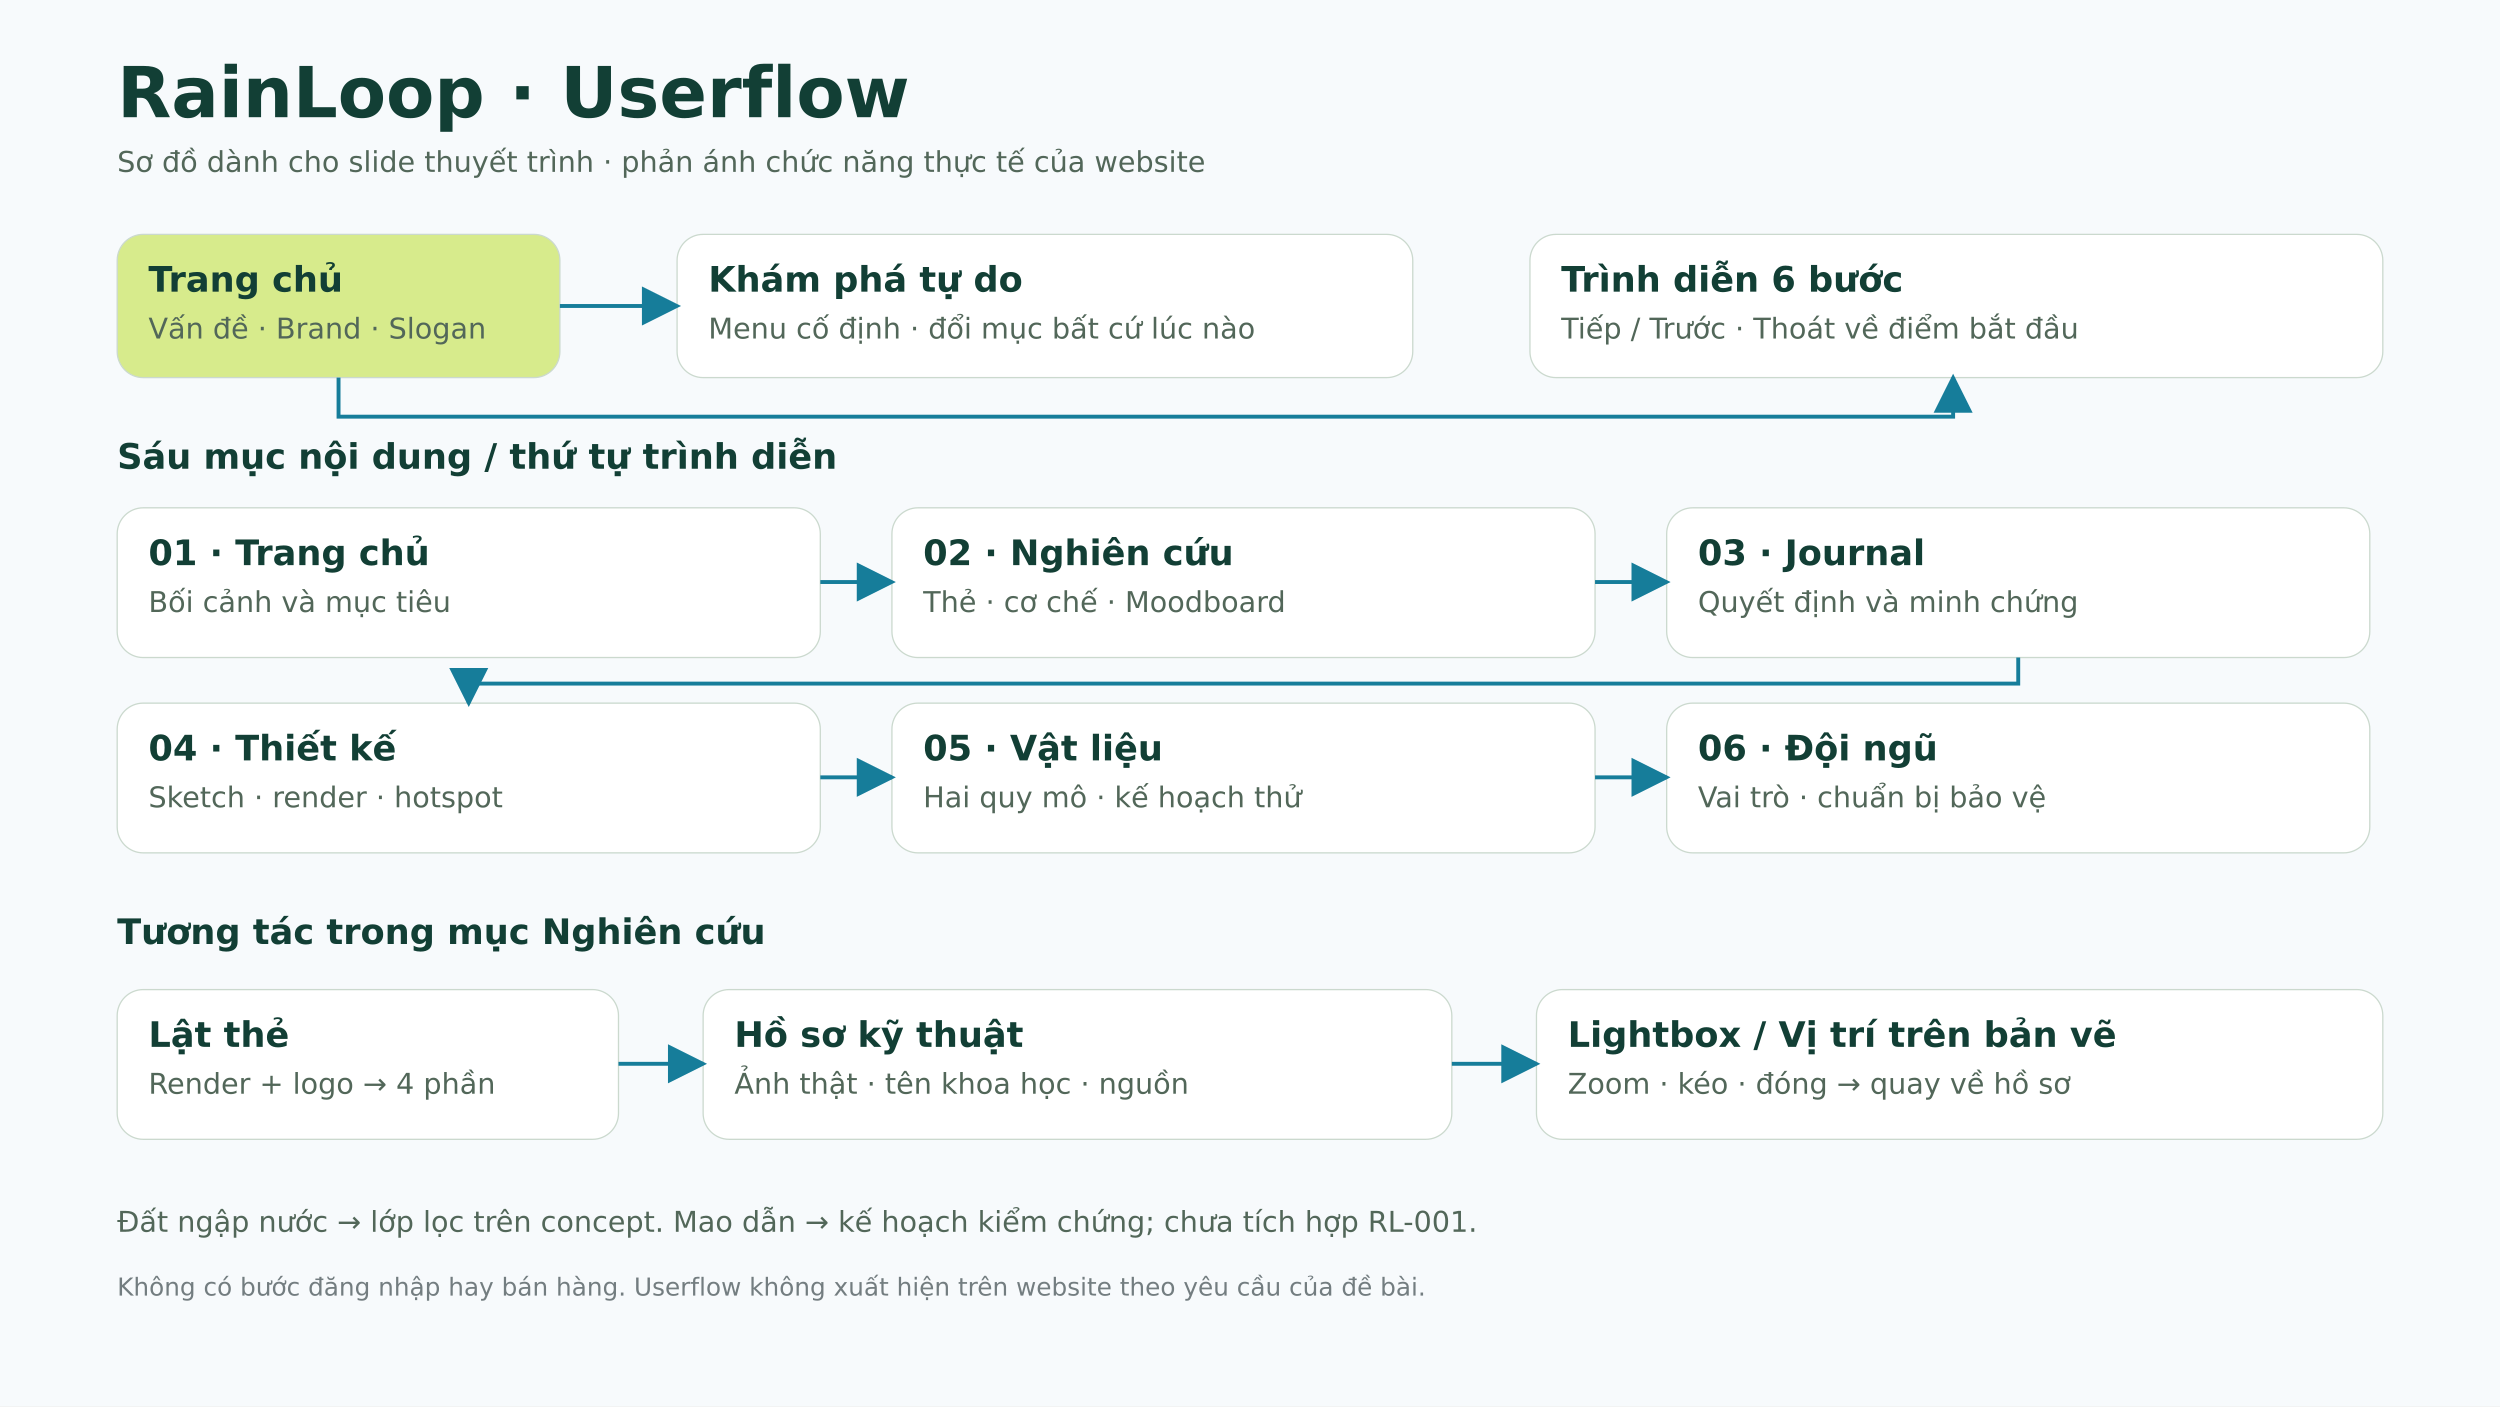
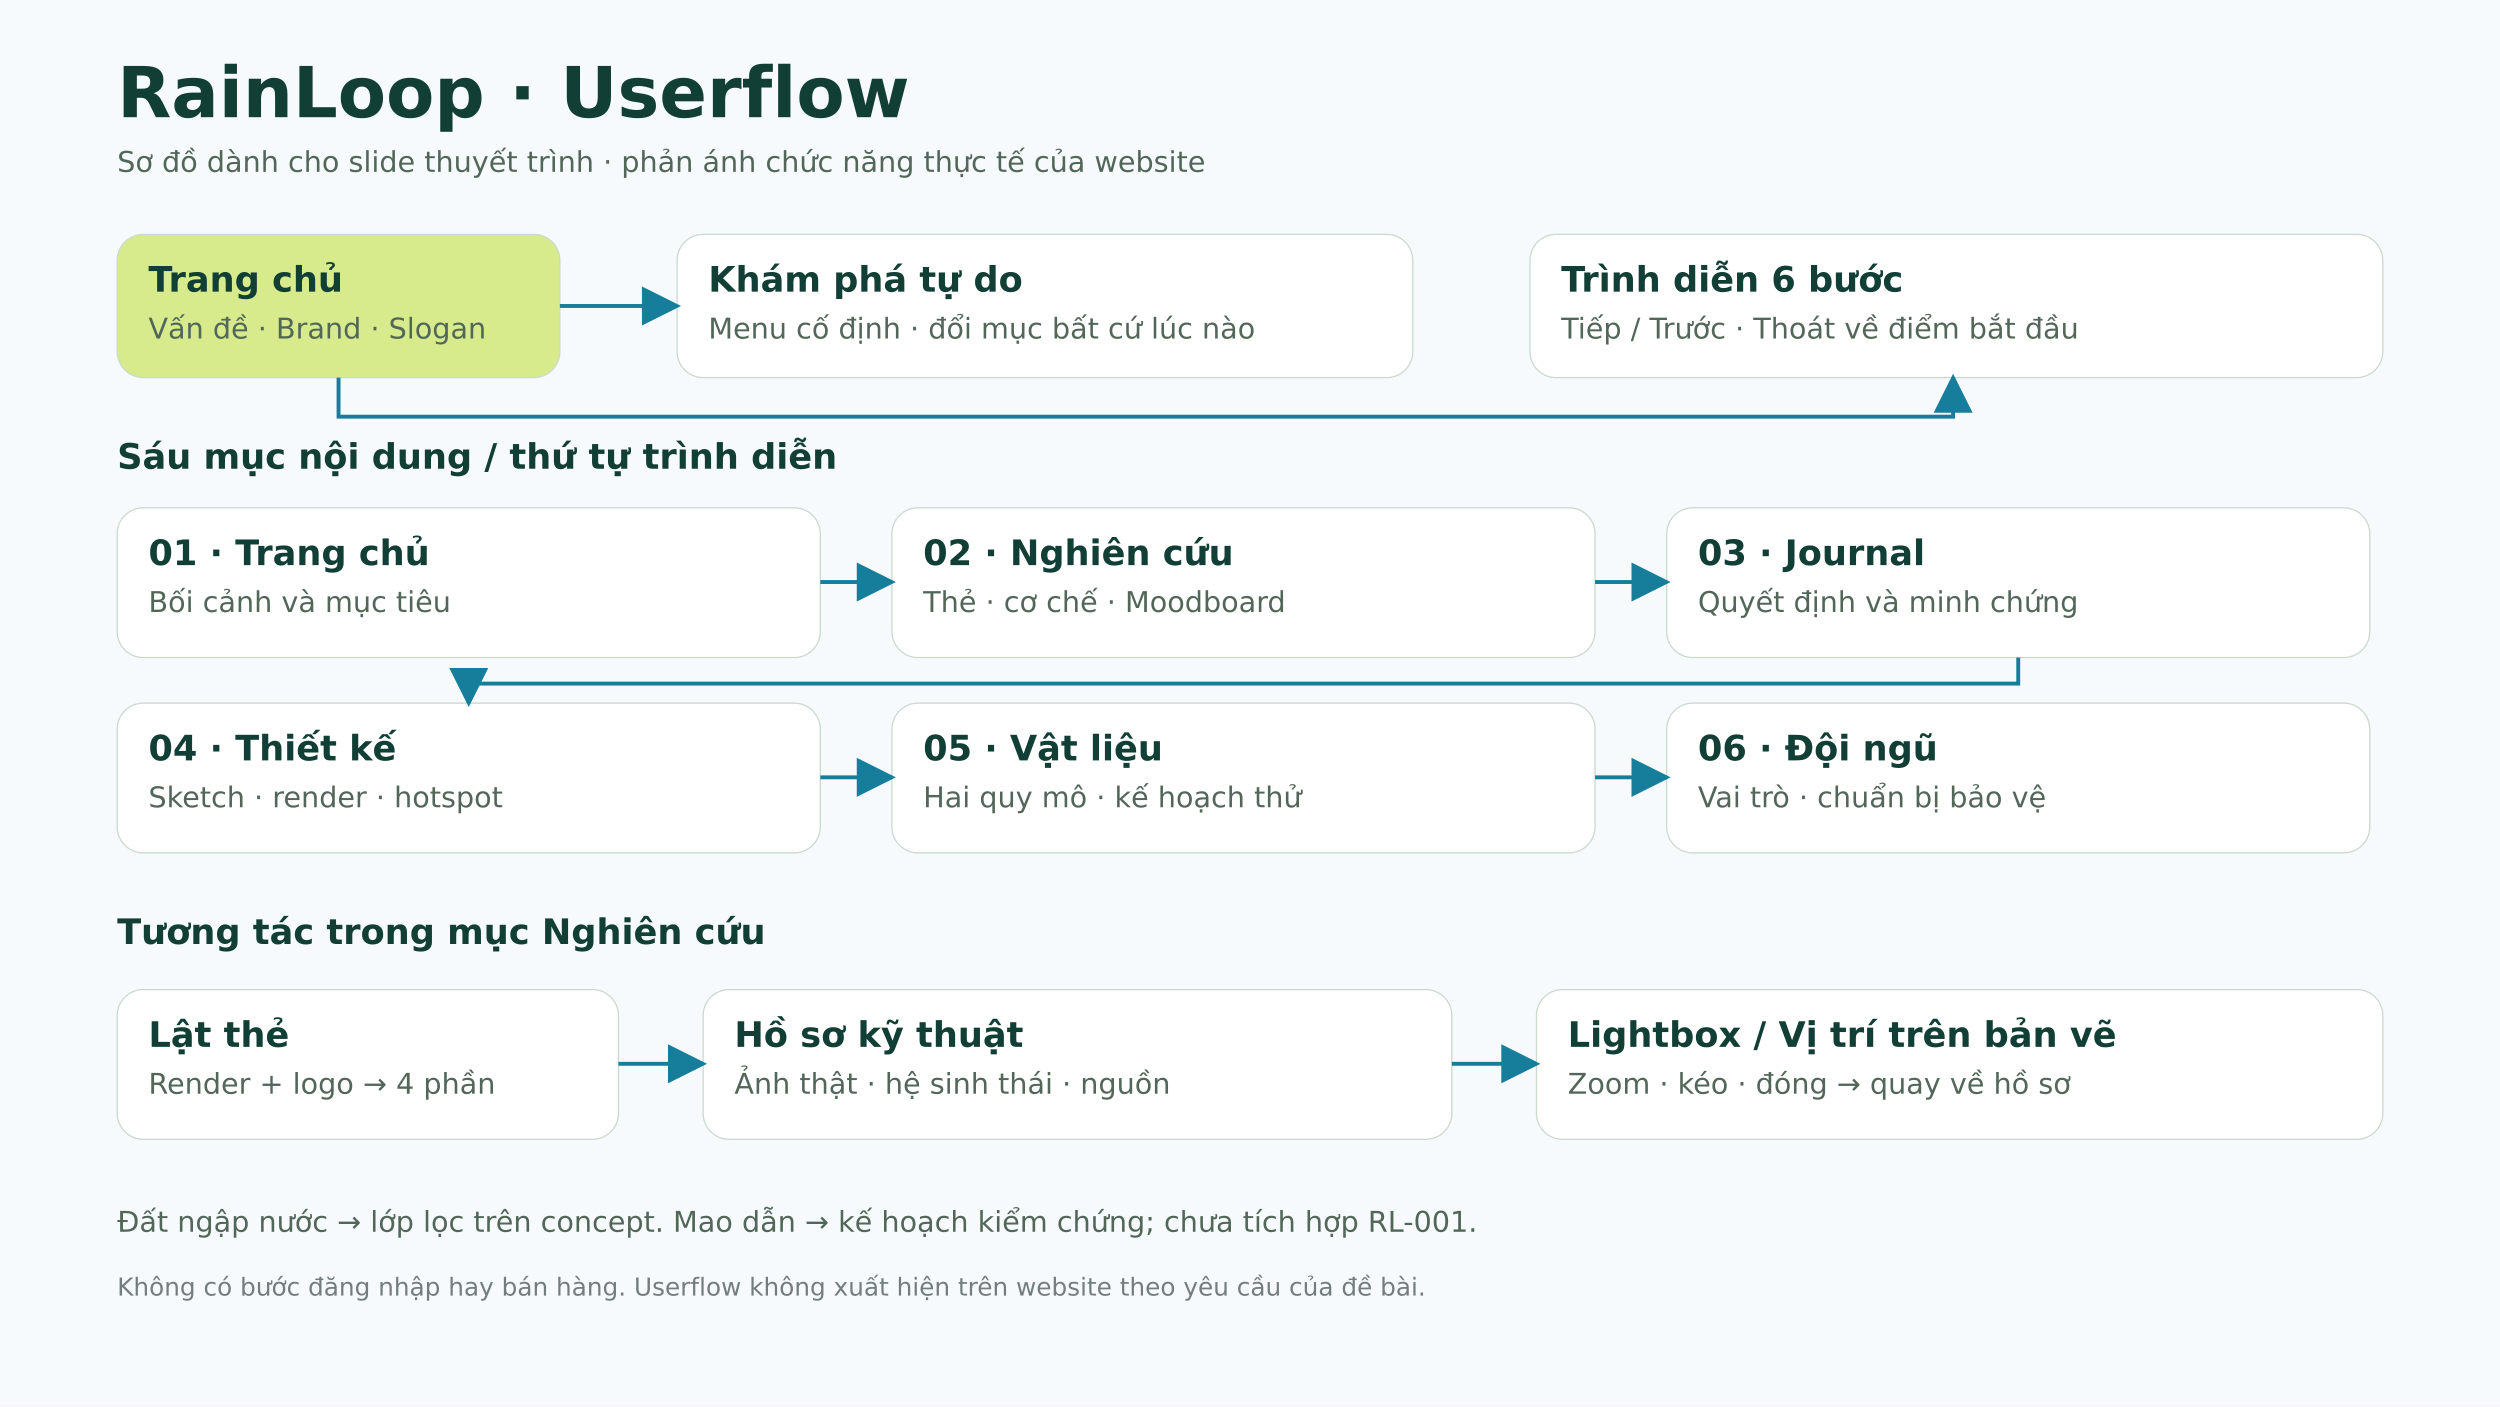
<svg xmlns="http://www.w3.org/2000/svg" width="1920" height="1080" viewBox="0 0 1920 1080" role="img" aria-labelledby="title desc">
  <defs>
    <marker id="arrow" markerWidth="10" markerHeight="10" refX="9" refY="5" orient="auto">
      <path d="M0 0 L10 5 L0 10" fill="#167D9A" />
    </marker>
  </defs>
  <rect width="1920" height="1080" fill="#F7FAFC" />
  <style>text{font-family:'Be Vietnam Pro','DejaVu Sans',sans-serif;fill:#123F35}.title{font-size:54px;font-weight:600}.label{font-size:27px;font-weight:600}.small{font-size:22px;fill:#526759}.meta{font-size:19px;fill:#737D80}.flow{stroke:#167D9A;stroke-width:3;fill:none;marker-end:url(#arrow)}</style>
  <text x="90" y="90" class="title">RainLoop · Userflow</text>
  <text x="90" y="132" class="small">Sơ đồ dành cho slide thuyết trình · phản ánh chức năng thực tế của website</text>
  <rect x="90" y="180" width="340" height="110" rx="20" fill="#D7EB8C" stroke="#CBD9CE" />
  <text x="114" y="224" class="label">Trang chủ</text>
  <text x="114" y="260" class="small">Vấn đề · Brand · Slogan</text>
  <rect x="520" y="180" width="565" height="110" rx="20" fill="#FFFFFF" stroke="#CBD9CE" />
  <text x="544" y="224" class="label">Khám phá tự do</text>
  <text x="544" y="260" class="small">Menu cố định · đổi mục bất cứ lúc nào</text>
  <rect x="1175" y="180" width="655" height="110" rx="20" fill="#FFFFFF" stroke="#CBD9CE" />
  <text x="1199" y="224" class="label">Trình diễn 6 bước</text>
  <text x="1199" y="260" class="small">Tiếp / Trước · Thoát về điểm bắt đầu</text>
  <path d="M430 235 L520 235" class="flow" />
  <path d="M260 290 L260 320 L1500 320 L1500 290" class="flow" />
  <text x="90" y="360" class="label">Sáu mục nội dung / thứ tự trình diễn</text>
  <rect x="90" y="390" width="540" height="115" rx="20" fill="#FFFFFF" stroke="#CBD9CE" />
  <text x="114" y="434" class="label">01 · Trang chủ</text>
  <text x="114" y="470" class="small">Bối cảnh và mục tiêu</text>
  <rect x="685" y="390" width="540" height="115" rx="20" fill="#FFFFFF" stroke="#CBD9CE" />
  <text x="709" y="434" class="label">02 · Nghiên cứu</text>
  <text x="709" y="470" class="small">Thẻ · cơ chế · Moodboard</text>
  <rect x="1280" y="390" width="540" height="115" rx="20" fill="#FFFFFF" stroke="#CBD9CE" />
  <text x="1304" y="434" class="label">03 · Journal</text>
  <text x="1304" y="470" class="small">Quyết định và minh chứng</text>
  <rect x="90" y="540" width="540" height="115" rx="20" fill="#FFFFFF" stroke="#CBD9CE" />
  <text x="114" y="584" class="label">04 · Thiết kế</text>
  <text x="114" y="620" class="small">Sketch · render · hotspot</text>
  <rect x="685" y="540" width="540" height="115" rx="20" fill="#FFFFFF" stroke="#CBD9CE" />
  <text x="709" y="584" class="label">05 · Vật liệu</text>
  <text x="709" y="620" class="small">Hai quy mô · kế hoạch thử</text>
  <rect x="1280" y="540" width="540" height="115" rx="20" fill="#FFFFFF" stroke="#CBD9CE" />
  <text x="1304" y="584" class="label">06 · Đội ngũ</text>
  <text x="1304" y="620" class="small">Vai trò · chuẩn bị bảo vệ</text>
  <path d="M630 447 L685 447" class="flow" />
  <path d="M1225 447 L1280 447" class="flow" />
  <path d="M1550 505 L1550 525 L360 525 L360 540" class="flow" />
  <path d="M630 597 L685 597" class="flow" />
  <path d="M1225 597 L1280 597" class="flow" />
  <text x="90" y="725" class="label">Tương tác trong mục Nghiên cứu</text>
  <rect x="90" y="760" width="385" height="115" rx="20" fill="#FFFFFF" stroke="#CBD9CE" />
  <text x="114" y="804" class="label">Lật thẻ</text>
  <text x="114" y="840" class="small">Render + logo → 4 phần</text>
  <rect x="540" y="760" width="575" height="115" rx="20" fill="#FFFFFF" stroke="#CBD9CE" />
  <text x="564" y="804" class="label">Hồ sơ kỹ thuật</text>
-   <text x="564" y="840" class="small">Ảnh thật · tên khoa học · nguồn</text>
+   <text x="564" y="840" class="small">Ảnh thật · hệ sinh thái · nguồn</text>
  <rect x="1180" y="760" width="650" height="115" rx="20" fill="#FFFFFF" stroke="#CBD9CE" />
  <text x="1204" y="804" class="label">Lightbox / Vị trí trên bản vẽ</text>
  <text x="1204" y="840" class="small">Zoom · kéo · đóng → quay về hồ sơ</text>
  <path d="M475 817 L540 817" class="flow" />
  <path d="M1115 817 L1180 817" class="flow" />
  <text x="90" y="946" class="small">Đất ngập nước → lớp lọc trên concept. Mao dẫn → kế hoạch kiểm chứng; chưa tích hợp RL-001.</text>
  <text x="90" y="995" class="meta">Không có bước đăng nhập hay bán hàng. Userflow không xuất hiện trên website theo yêu cầu của đề bài.</text>
</svg>
